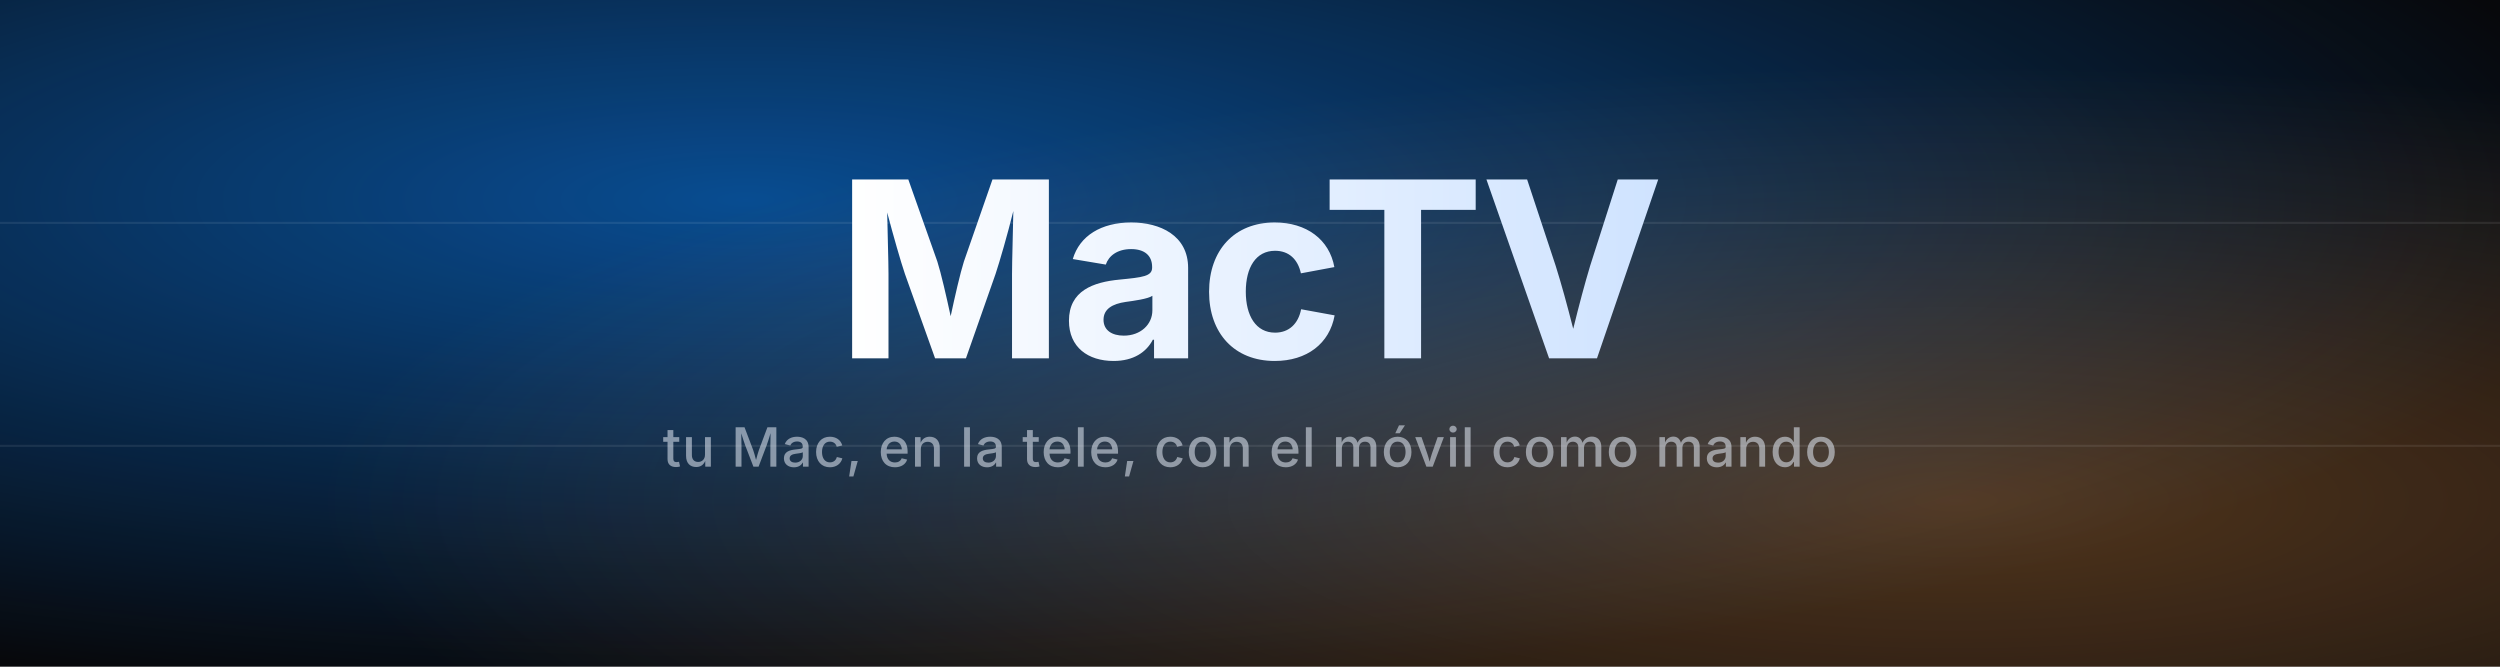
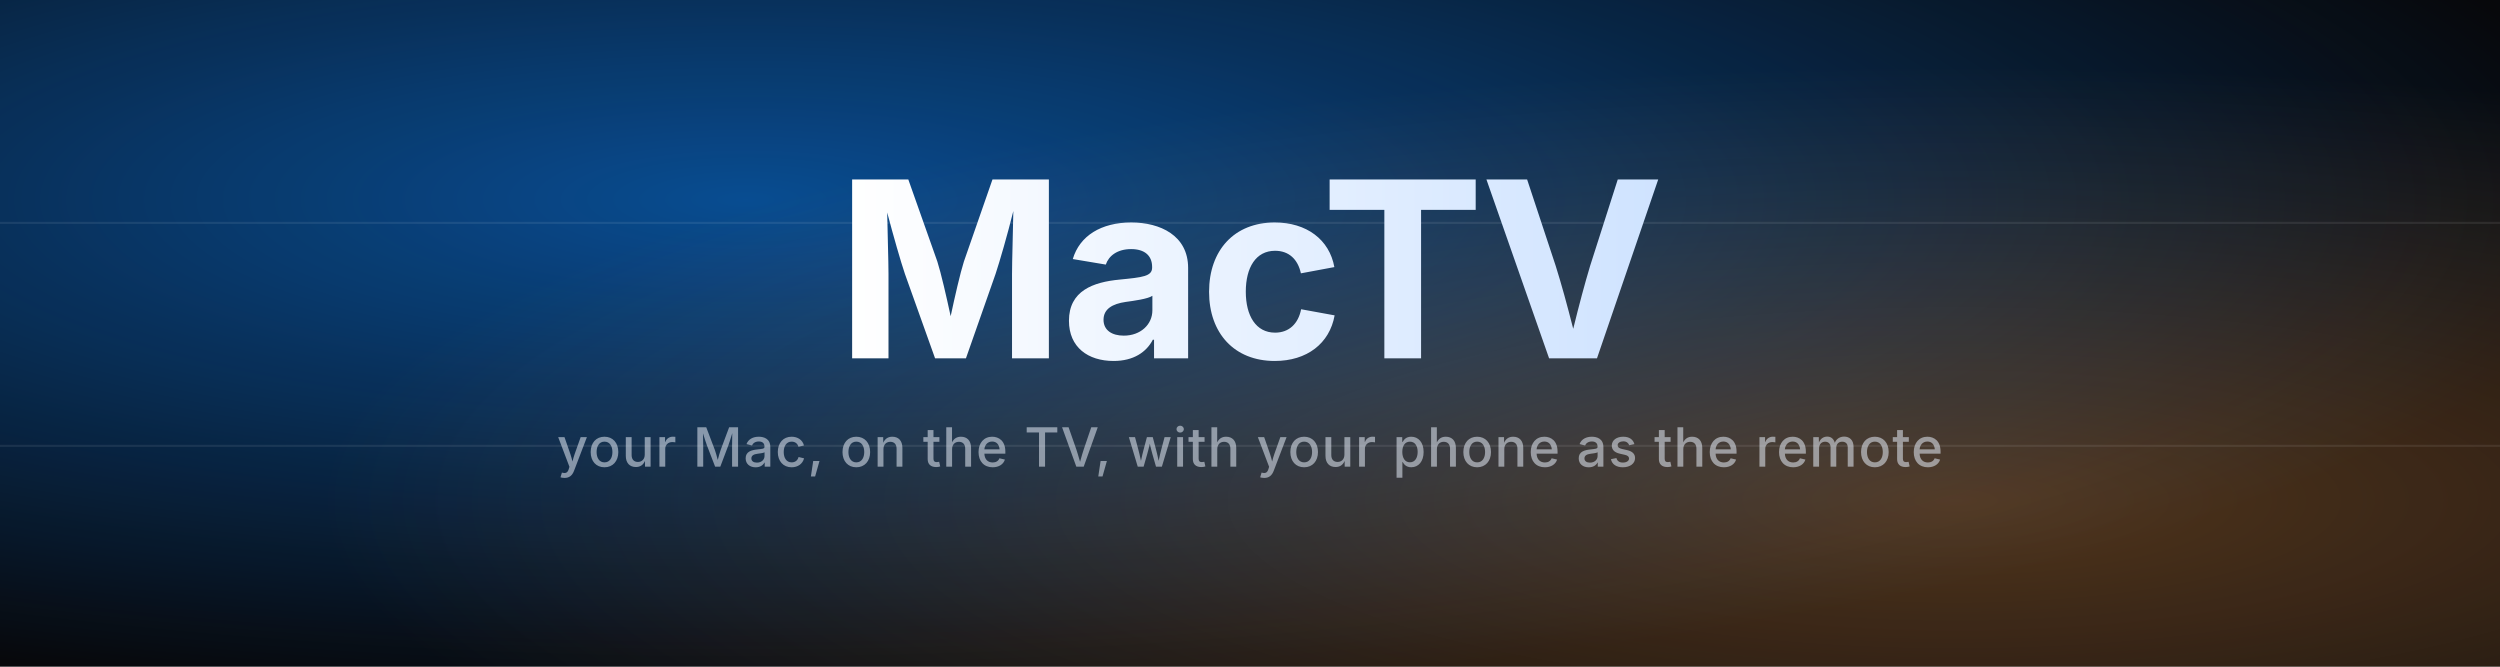
<svg xmlns="http://www.w3.org/2000/svg" width="1200" height="320" viewBox="0 0 1200 320">
  <defs>
    <radialGradient id="glowBlue" cx="30%" cy="30%" r="75%">
      <stop offset="0%" stop-color="#0a84ff" stop-opacity="0.55" />
      <stop offset="100%" stop-color="#0a84ff" stop-opacity="0" />
    </radialGradient>
    <radialGradient id="glowAmber" cx="78%" cy="75%" r="65%">
      <stop offset="0%" stop-color="#ff9f45" stop-opacity="0.30" />
      <stop offset="100%" stop-color="#ff9f45" stop-opacity="0" />
    </radialGradient>
    <linearGradient id="textFade" x1="0" y1="0" x2="1" y2="0">
      <stop offset="0%" stop-color="#ffffff" />
      <stop offset="100%" stop-color="#cfe3ff" />
    </linearGradient>
  </defs>
  <rect width="1200" height="320" fill="#07080b" />
  <rect width="1200" height="320" fill="url(#glowBlue)" />
  <rect width="1200" height="320" fill="url(#glowAmber)" />
  <g opacity="0.08" stroke="#ffffff" stroke-width="1">
    <line x1="0" y1="107" x2="1200" y2="107" />
    <line x1="0" y1="214" x2="1200" y2="214" />
  </g>
  <text x="600" y="172" text-anchor="middle" font-family="ui-rounded,'SF Pro Rounded',-apple-system,BlinkMacSystemFont,'Segoe UI',system-ui,sans-serif" font-size="118" font-weight="700" letter-spacing="-2" fill="url(#textFade)">MacTV</text>
-   <text x="600" y="224" text-anchor="middle" font-family="-apple-system,BlinkMacSystemFont,'SF Pro Text','Segoe UI',system-ui,sans-serif" font-size="26" font-weight="500" letter-spacing="0.5" fill="rgba(228,234,246,0.55)">tu Mac, en la tele, con el móvil como mando</text>
+   <text x="600" y="224" text-anchor="middle" font-family="-apple-system,BlinkMacSystemFont,'SF Pro Text','Segoe UI',system-ui,sans-serif" font-size="26" font-weight="500" letter-spacing="0.5" fill="rgba(228,234,246,0.55)">your Mac, on the TV, with your phone as the remote</text>
</svg>
